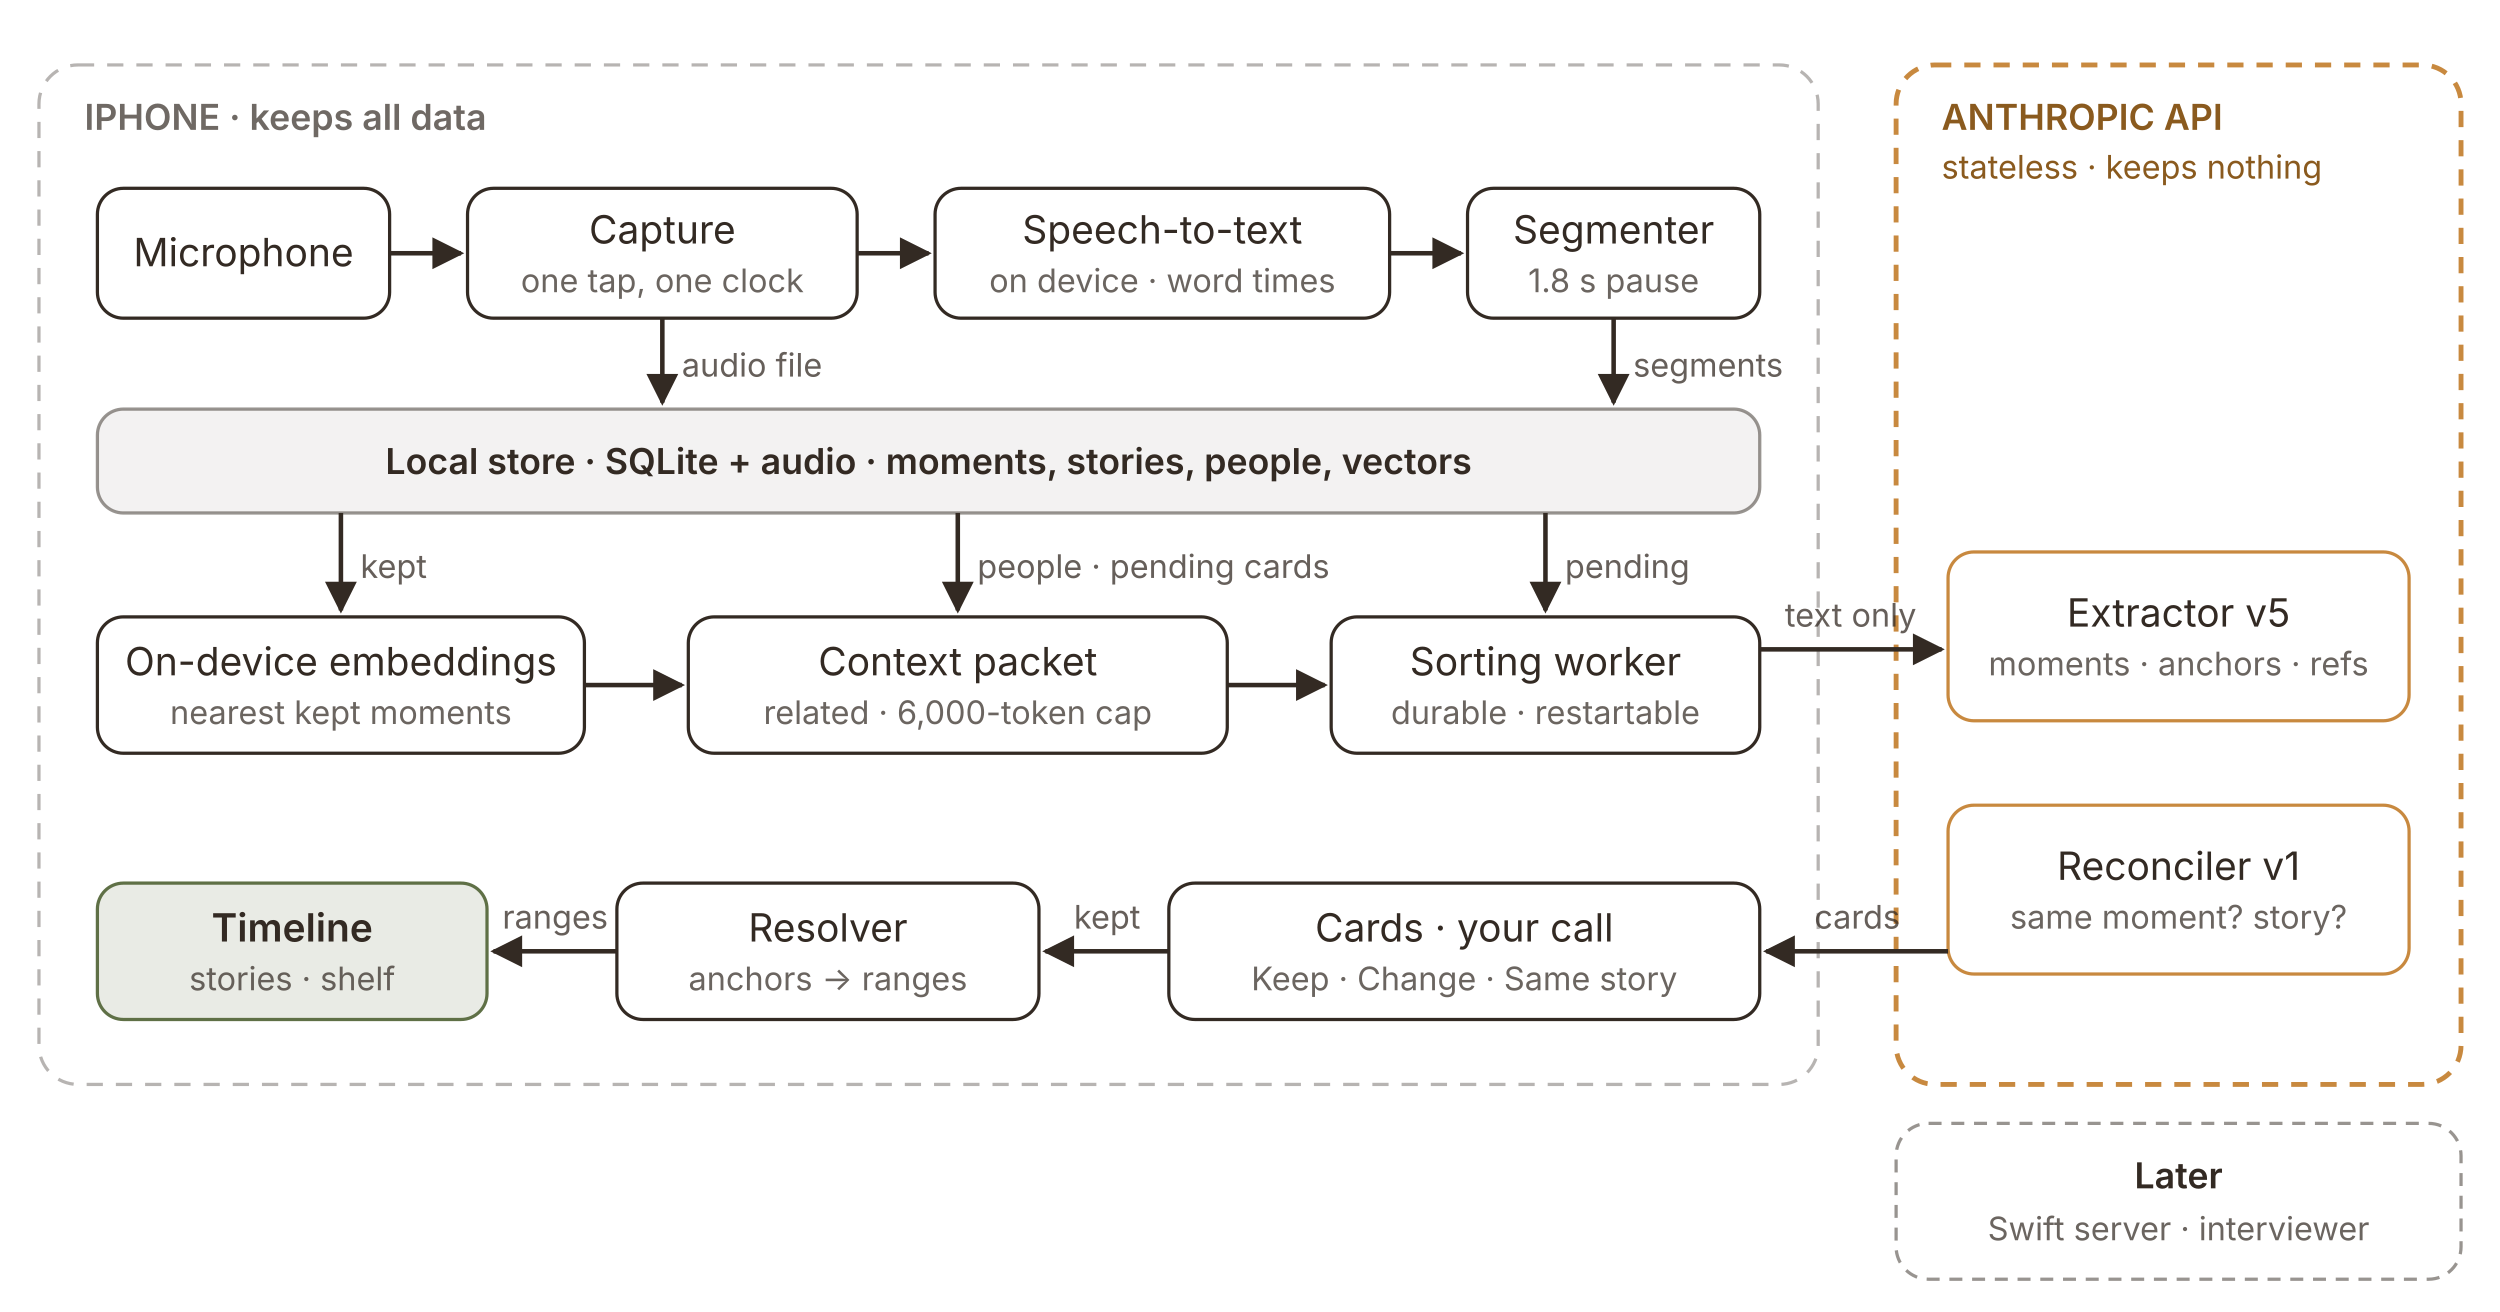
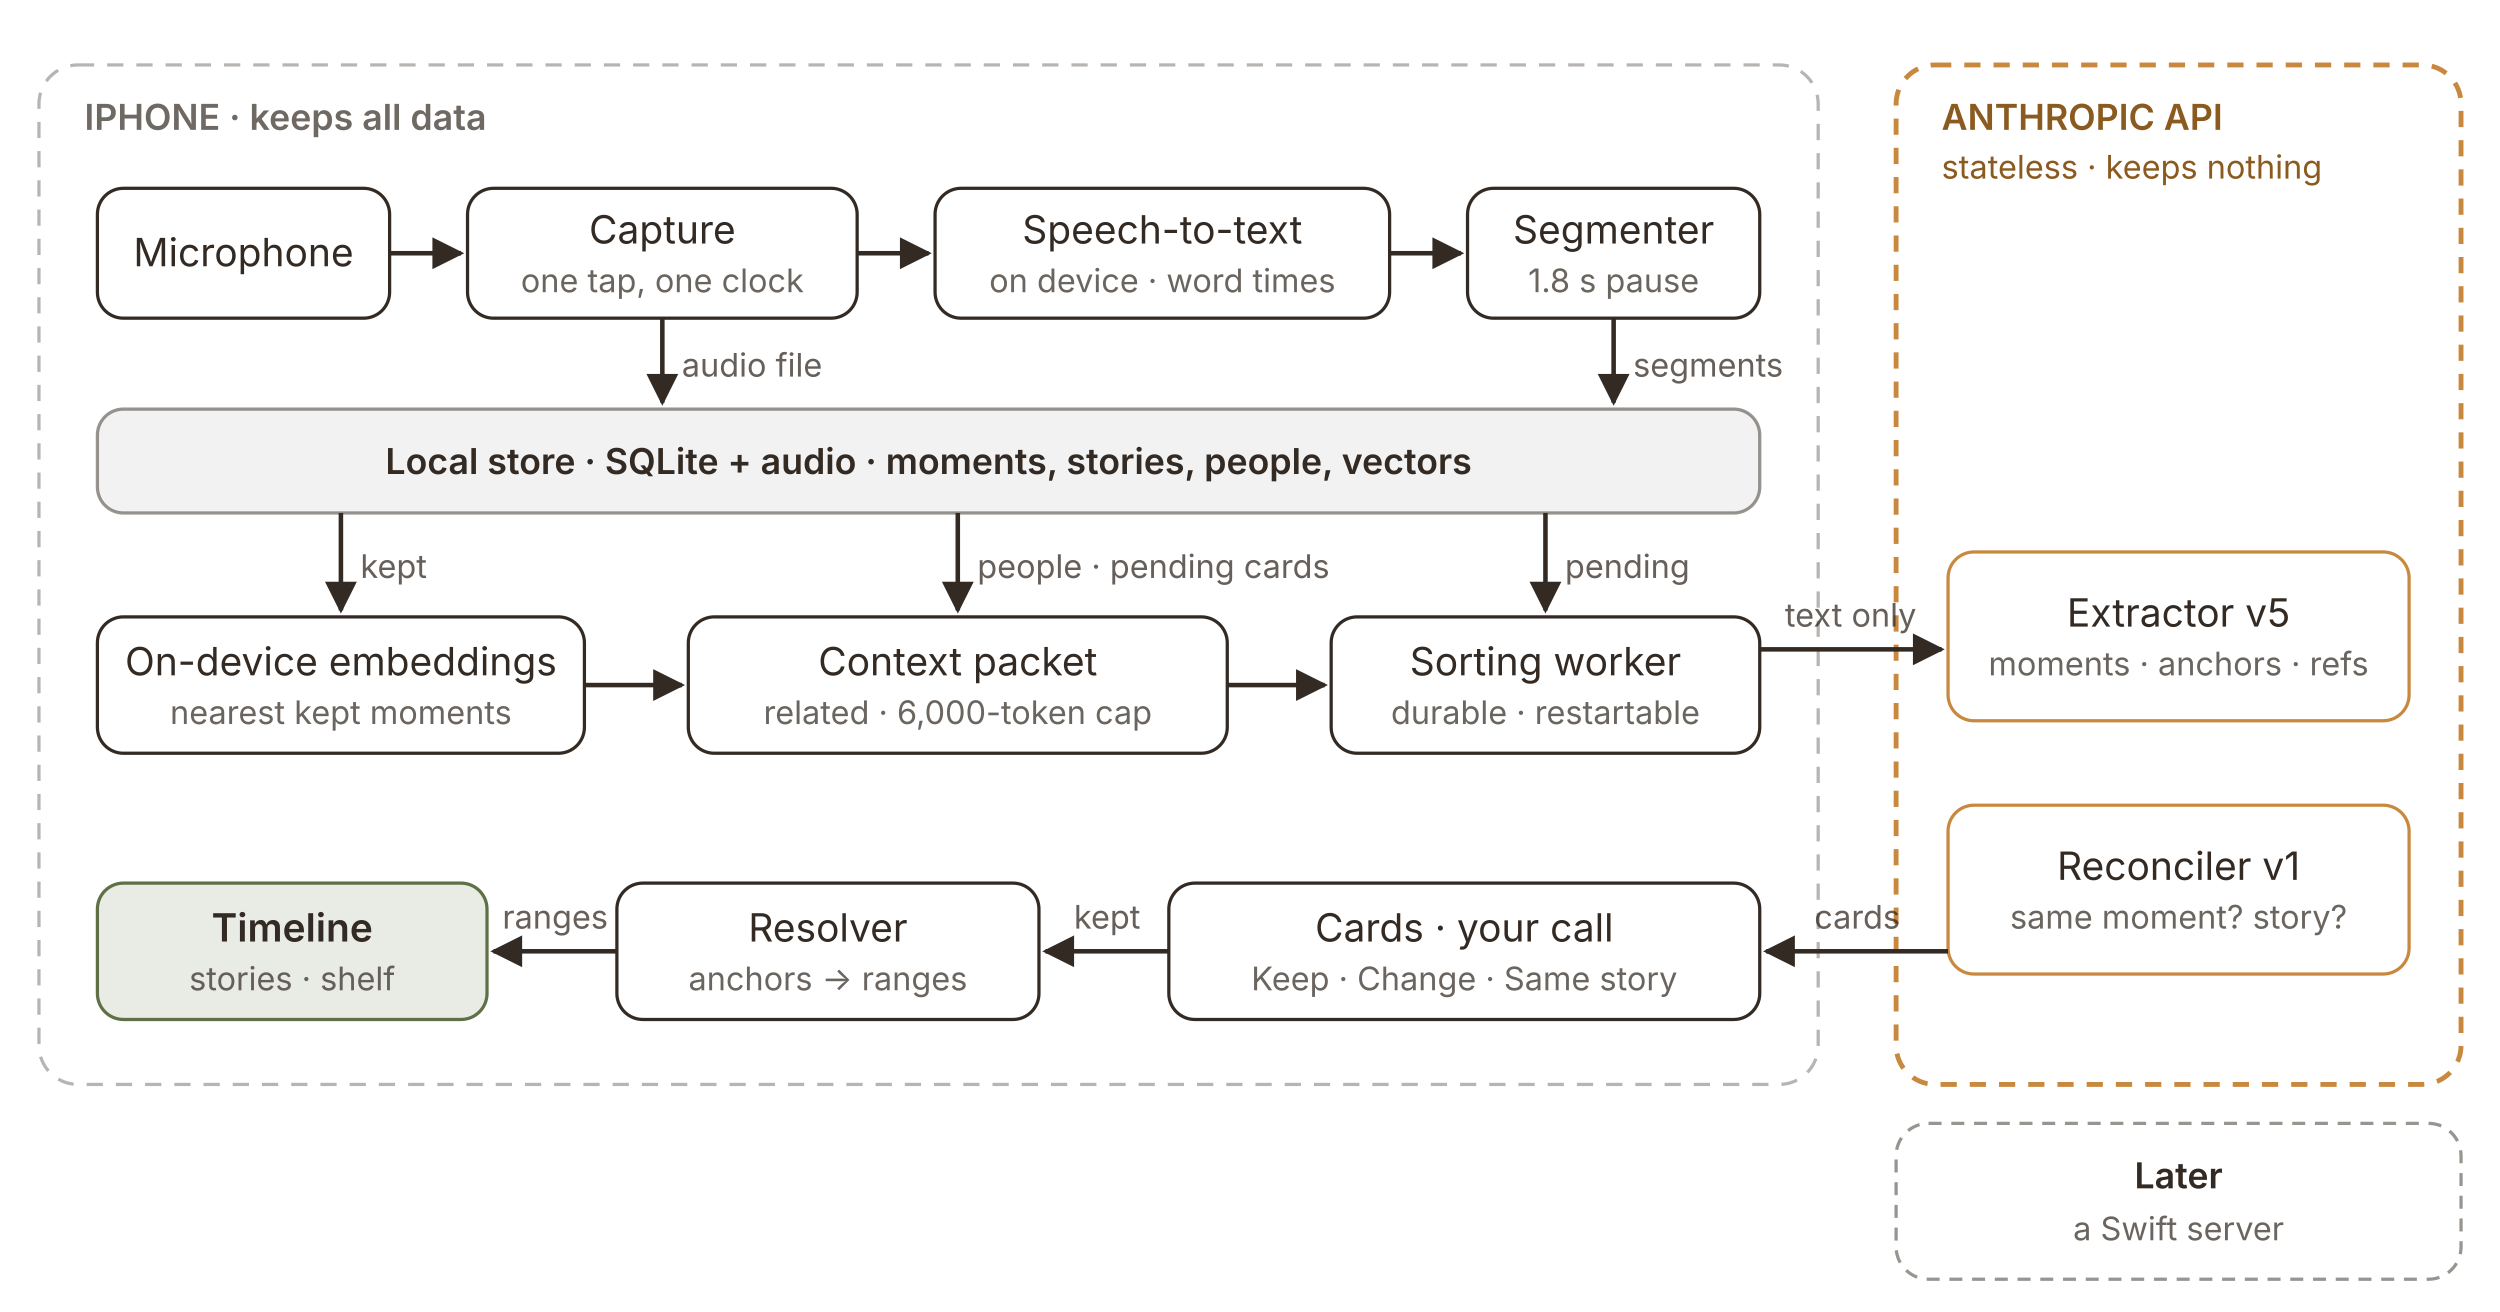
<svg xmlns="http://www.w3.org/2000/svg" width="770" height="404" font-family="Inter, system-ui, sans-serif" viewBox="0 0 770 404" role="img" aria-label="V1 data flow. On the iPhone: microphone, one capture tap, on-device speech-to-text and a segmenter write to the local store. On-device embeddings and the context packet builder read the store; the sorting worker sends a segment and packet, text only, to the Anthropic Messages API, which keeps nothing. Candidates and verdicts come back as cards; kept memories go to the resolver and the timeline.">
  <defs>
    <marker id="af" viewBox="0 0 10 10" refX="9" refY="5" markerWidth="7" markerHeight="7" orient="auto">
      <path d="M0 0L10 5L0 10z" fill="#332A23" />
    </marker>
  </defs>
  <rect x="12" y="20" width="548" height="314" rx="12" fill="none" stroke="#332A23" stroke-opacity=".35" stroke-dasharray="5 4" />
  <text x="26" y="40" font-size="11" font-weight="600" fill="#332A23" fill-opacity=".7">IPHONE · keeps all data</text>
  <rect x="584" y="20" width="174" height="314" rx="12" fill="none" stroke="#C8893F" stroke-width="1.5" stroke-dasharray="5 4" />
  <text x="598" y="40" font-size="11" font-weight="600" fill="#8A5A1E">ANTHROPIC API</text>
  <text x="598" y="55" font-size="10" fill="#8A5A1E">stateless · keeps nothing</text>
  <rect x="30" y="58" width="90" height="40" rx="8" fill="none" stroke="#332A23" />
  <text x="75" y="82" text-anchor="middle" font-size="12" fill="#332A23">Microphone</text>
  <rect x="144" y="58" width="120" height="40" rx="8" fill="none" stroke="#332A23" />
  <text x="204" y="75" text-anchor="middle" font-size="12" fill="#332A23">Capture</text>
  <text x="204" y="90" text-anchor="middle" font-size="10" fill="#332A23" fill-opacity=".72">one tap, one clock</text>
  <rect x="288" y="58" width="140" height="40" rx="8" fill="none" stroke="#332A23" />
  <text x="358" y="75" text-anchor="middle" font-size="12" fill="#332A23">Speech-to-text</text>
  <text x="358" y="90" text-anchor="middle" font-size="10" fill="#332A23" fill-opacity=".72">on device · word times</text>
  <rect x="452" y="58" width="90" height="40" rx="8" fill="none" stroke="#332A23" />
  <text x="497" y="75" text-anchor="middle" font-size="12" fill="#332A23">Segmenter</text>
  <text x="497" y="90" text-anchor="middle" font-size="10" fill="#332A23" fill-opacity=".72">1.8 s pause</text>
  <rect x="30" y="126" width="512" height="32" rx="8" fill="#332A23" fill-opacity=".06" stroke="#332A23" stroke-opacity=".5" />
  <text x="286" y="146" text-anchor="middle" font-size="11" font-weight="600" fill="#332A23">Local store · SQLite + audio · moments, stories, people, vectors</text>
  <rect x="30" y="190" width="150" height="42" rx="8" fill="none" stroke="#332A23" />
  <text x="105" y="208" text-anchor="middle" font-size="12" fill="#332A23">On-device embeddings</text>
  <text x="105" y="223" text-anchor="middle" font-size="10" fill="#332A23" fill-opacity=".72">nearest kept moments</text>
  <rect x="212" y="190" width="166" height="42" rx="8" fill="none" stroke="#332A23" />
  <text x="295" y="208" text-anchor="middle" font-size="12" fill="#332A23">Context packet</text>
  <text x="295" y="223" text-anchor="middle" font-size="10" fill="#332A23" fill-opacity=".72">related · 6,000-token cap</text>
  <rect x="410" y="190" width="132" height="42" rx="8" fill="none" stroke="#332A23" />
  <text x="476" y="208" text-anchor="middle" font-size="12" fill="#332A23">Sorting worker</text>
  <text x="476" y="223" text-anchor="middle" font-size="10" fill="#332A23" fill-opacity=".72">durable · restartable</text>
  <rect x="30" y="272" width="120" height="42" rx="8" fill="#5F7046" fill-opacity=".14" stroke="#5F7046" />
  <text x="90" y="290" text-anchor="middle" font-size="12" fill="#332A23" font-weight="600">Timeline</text>
  <text x="90" y="305" text-anchor="middle" font-size="10" fill="#332A23" fill-opacity=".72">stories · shelf</text>
  <rect x="190" y="272" width="130" height="42" rx="8" fill="none" stroke="#332A23" />
  <text x="255" y="290" text-anchor="middle" font-size="12" fill="#332A23">Resolver</text>
  <text x="255" y="305" text-anchor="middle" font-size="10" fill="#332A23" fill-opacity=".72">anchors → ranges</text>
  <rect x="360" y="272" width="182" height="42" rx="8" fill="none" stroke="#332A23" />
  <text x="451" y="290" text-anchor="middle" font-size="12" fill="#332A23">Cards · your call</text>
  <text x="451" y="305" text-anchor="middle" font-size="10" fill="#332A23" fill-opacity=".72">Keep · Change · Same story</text>
  <rect x="600" y="170" width="142" height="52" rx="8" fill="none" stroke="#C8893F" />
  <text x="671" y="193" text-anchor="middle" font-size="12" fill="#332A23">Extractor v5</text>
  <text x="671" y="208" text-anchor="middle" font-size="10" fill="#332A23" fill-opacity=".72">moments · anchors · refs</text>
  <rect x="600" y="248" width="142" height="52" rx="8" fill="none" stroke="#C8893F" />
  <text x="671" y="271" text-anchor="middle" font-size="12" fill="#332A23">Reconciler v1</text>
  <text x="671" y="286" text-anchor="middle" font-size="10" fill="#332A23" fill-opacity=".72">same moment? story?</text>
  <rect x="584" y="346" width="174" height="48" rx="10" fill="none" stroke="#332A23" stroke-opacity=".5" stroke-dasharray="4 3" />
  <text x="671" y="366" text-anchor="middle" font-size="11" font-weight="600" fill="#332A23">Later</text>
-   <text x="671" y="382" text-anchor="middle" font-size="10" fill="#332A23" fill-opacity=".72">Swift server · interviewer</text>
+   <text x="671" y="382" text-anchor="middle" font-size="10" fill="#332A23" fill-opacity=".72">a Swift server</text>
  <g stroke="#332A23" stroke-width="1.4" fill="none" marker-end="url(#af)">
    <line x1="120" y1="78" x2="142" y2="78" />
    <line x1="264" y1="78" x2="286" y2="78" />
    <line x1="428" y1="78" x2="450" y2="78" />
    <line x1="204" y1="98" x2="204" y2="124" />
    <line x1="497" y1="98" x2="497" y2="124" />
    <line x1="105" y1="158" x2="105" y2="188" />
    <line x1="295" y1="158" x2="295" y2="188" />
    <line x1="476" y1="158" x2="476" y2="188" />
    <line x1="180" y1="211" x2="210" y2="211" />
    <line x1="378" y1="211" x2="408" y2="211" />
    <line x1="542" y1="200" x2="598" y2="200" />
    <line x1="600" y1="293" x2="544" y2="293" />
    <line x1="360" y1="293" x2="322" y2="293" />
    <line x1="190" y1="293" x2="152" y2="293" />
  </g>
  <g font-size="10" fill="#332A23" fill-opacity=".75">
    <text x="210" y="116">audio file</text>
    <text x="503" y="116">segments</text>
    <text x="111" y="178">kept</text>
    <text x="301" y="178">people · pending cards</text>
    <text x="482" y="178">pending</text>
    <text x="570" y="193" text-anchor="middle">text only</text>
    <text x="341" y="286" text-anchor="middle">kept</text>
    <text x="171" y="286" text-anchor="middle">ranges</text>
    <text x="572" y="286" text-anchor="middle">cards</text>
  </g>
</svg>
